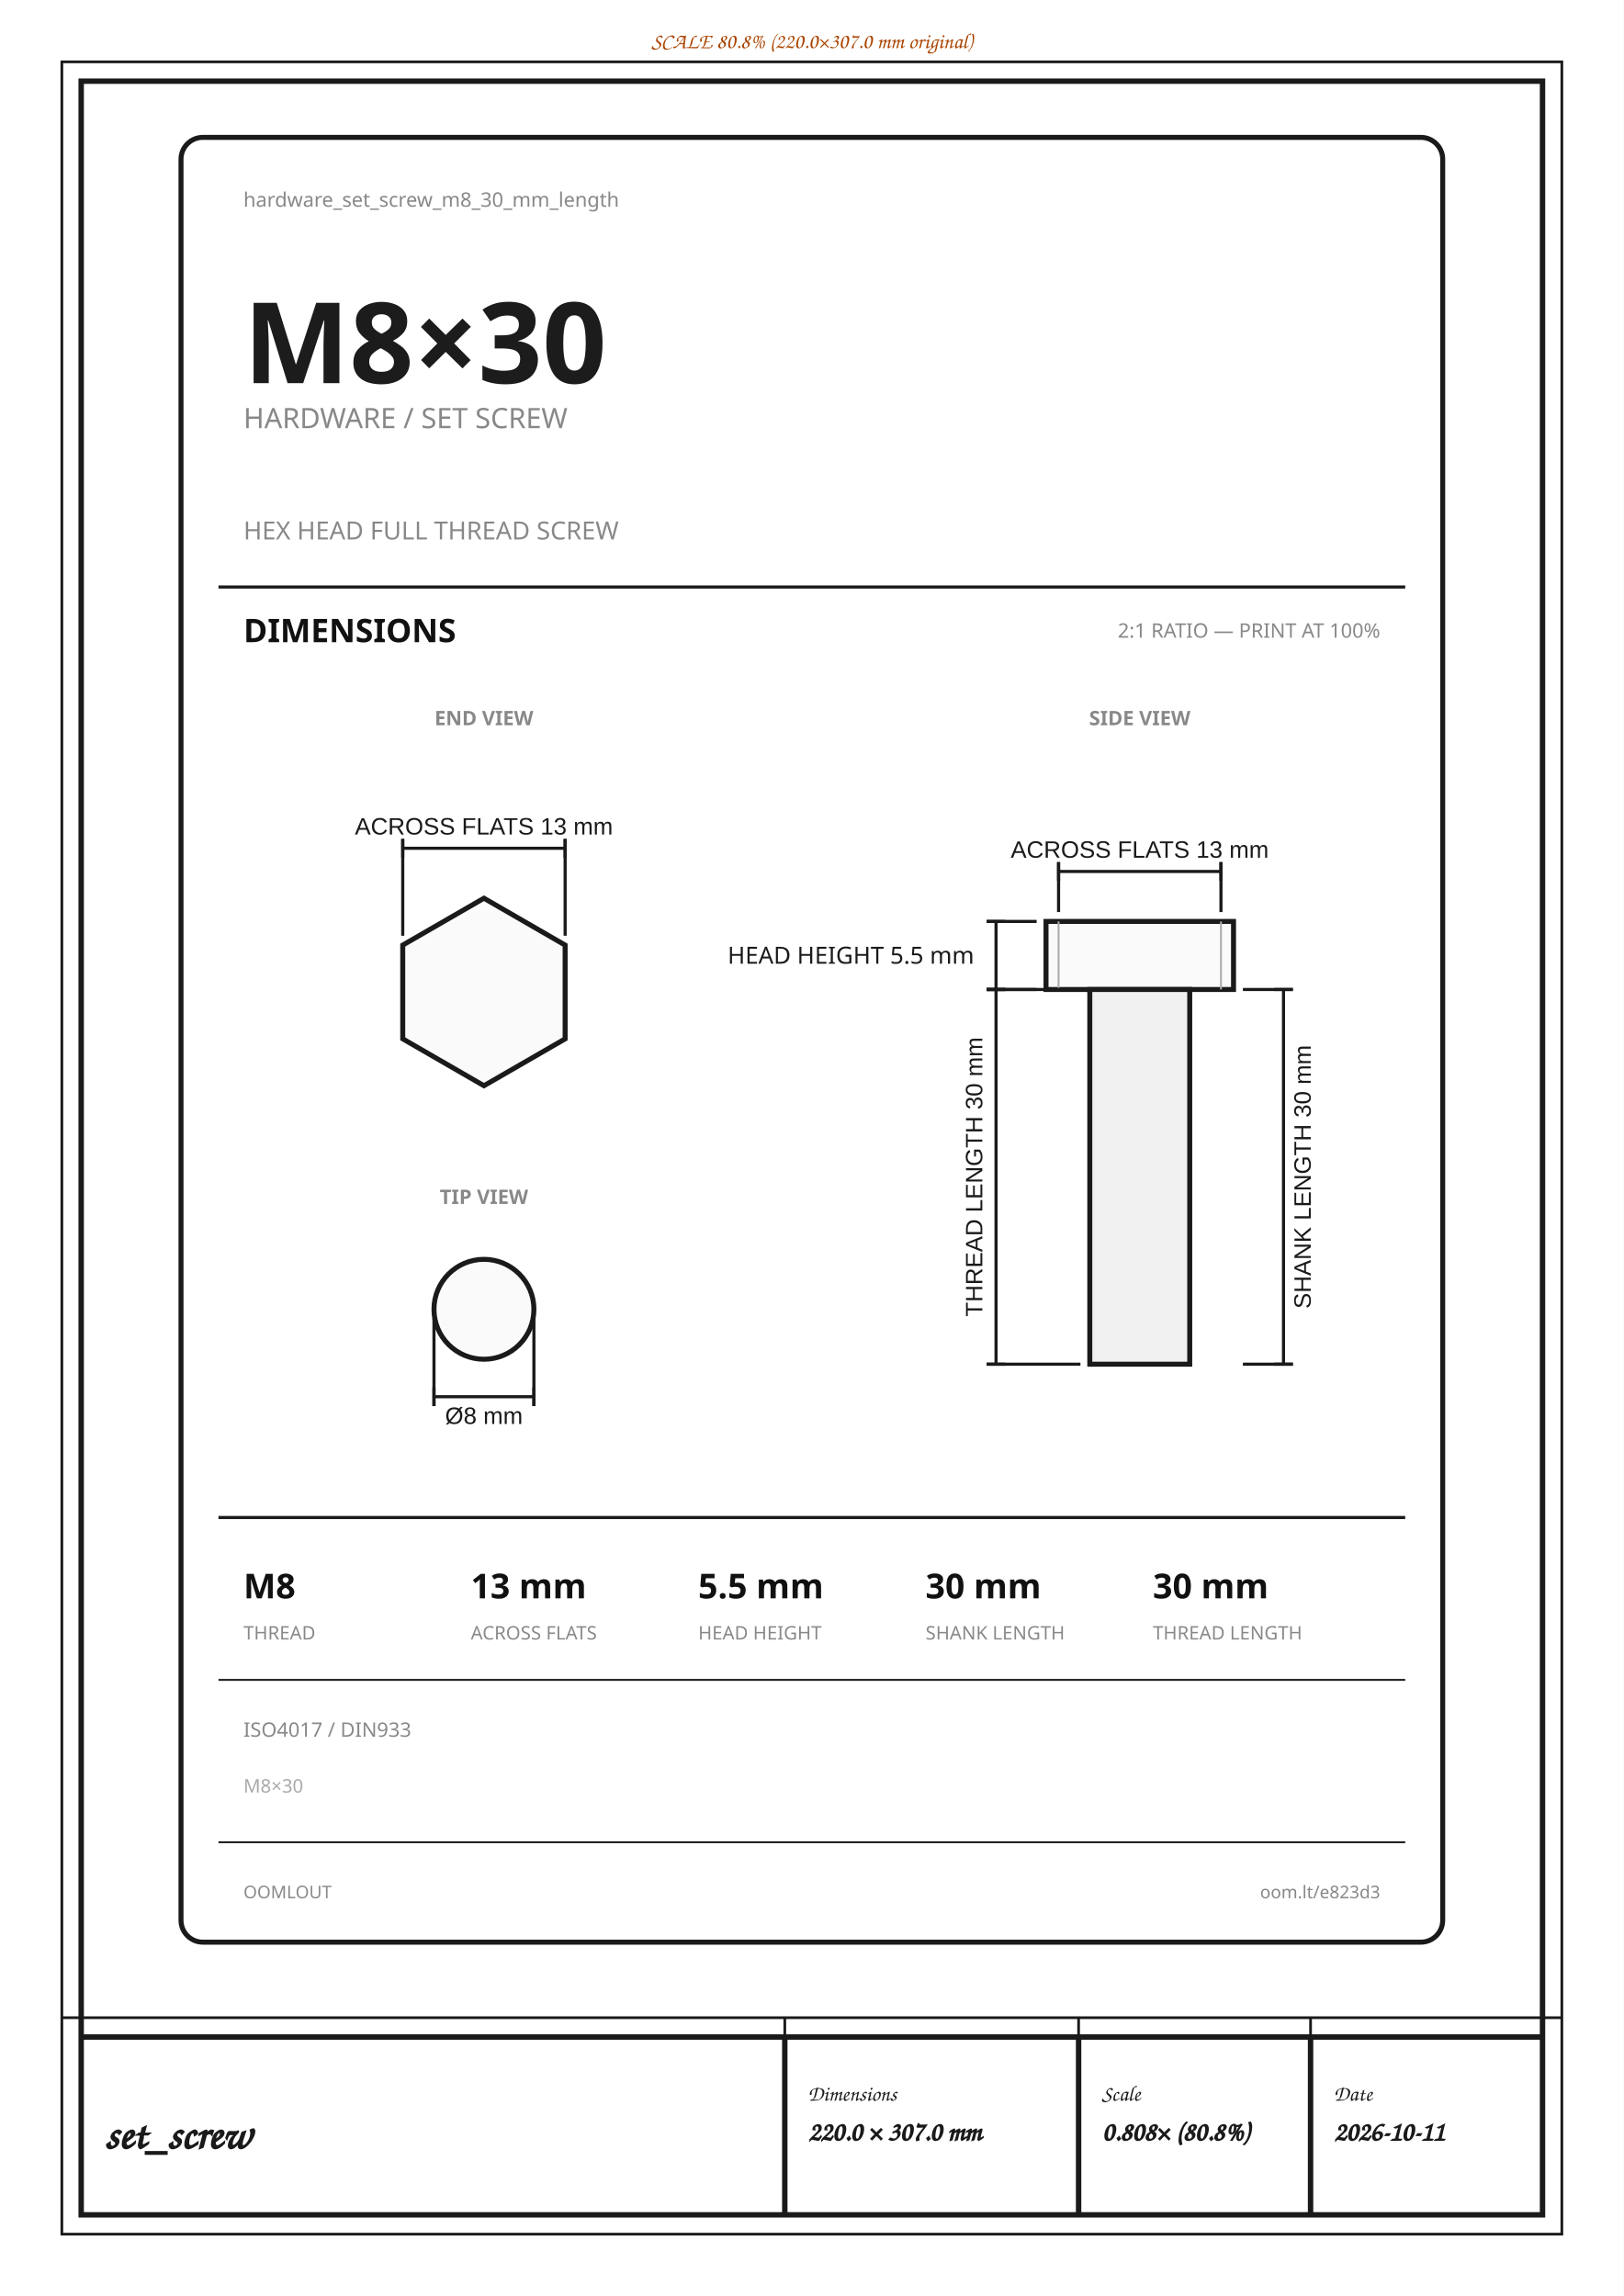
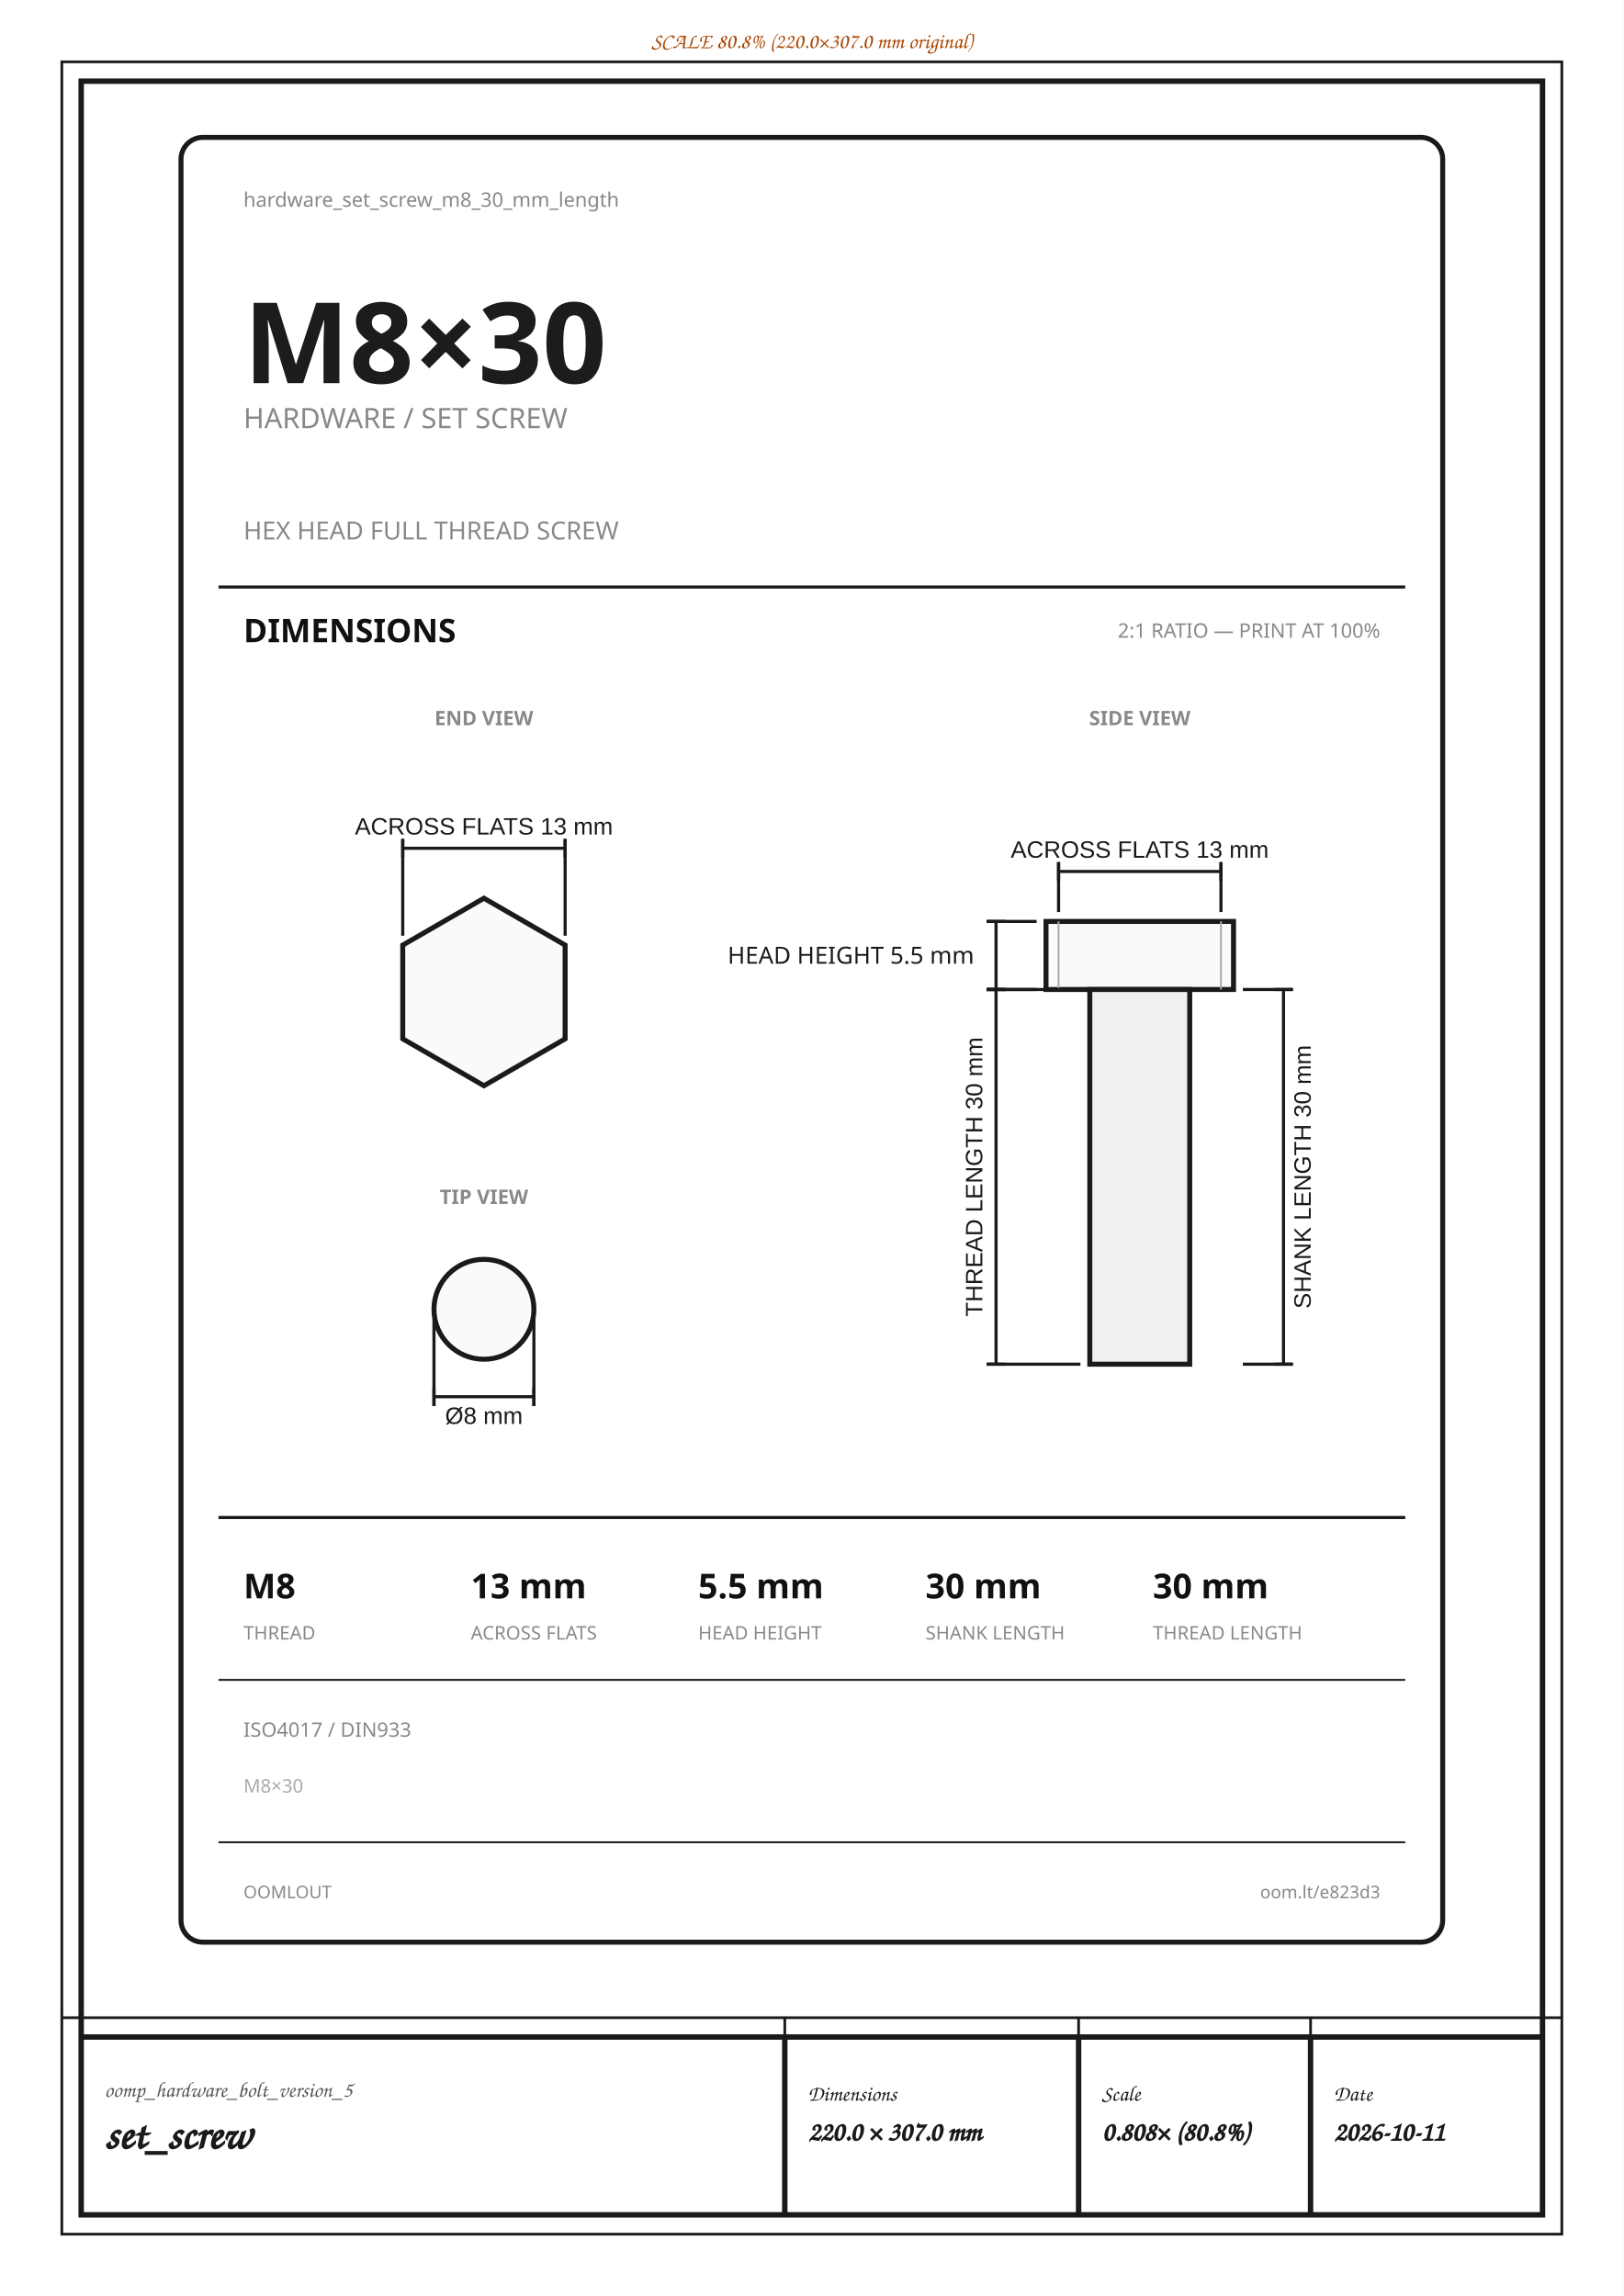
<svg xmlns="http://www.w3.org/2000/svg" width="210mm" height="297mm" viewBox="0 0 210 297">
  <rect x="0" y="0" width="210" height="297" fill="white" stroke="none" />
  <rect x="8" y="8" width="194" height="281" fill="none" stroke="#1A1A1A" stroke-width="0.35" />
  <rect x="10.5" y="10.5" width="189" height="276" fill="none" stroke="#1A1A1A" stroke-width="0.7" />
  <line x1="8" y1="261" x2="202" y2="261" stroke="#1A1A1A" stroke-width="0.35" />
  <line x1="10.5" y1="263.5" x2="199.5" y2="263.5" stroke="#1A1A1A" stroke-width="0.7" />
  <line x1="101.5" y1="261" x2="101.5" y2="286.5" stroke="#1A1A1A" stroke-width="0.35" />
  <line x1="101.5" y1="263.5" x2="101.5" y2="286.5" stroke="#1A1A1A" stroke-width="0.7" />
  <line x1="139.5" y1="261" x2="139.5" y2="286.5" stroke="#1A1A1A" stroke-width="0.35" />
  <line x1="139.5" y1="263.5" x2="139.5" y2="286.5" stroke="#1A1A1A" stroke-width="0.7" />
  <line x1="169.5" y1="261" x2="169.5" y2="286.5" stroke="#1A1A1A" stroke-width="0.35" />
  <line x1="169.5" y1="263.5" x2="169.5" y2="286.5" stroke="#1A1A1A" stroke-width="0.7" />
+   <text x="13.5" y="270.5" font-family="Swis721 Blk BT, comic sans ms" font-size="2.8" font-weight="normal" text-anchor="start" dominant-baseline="middle" fill="#555555" textLength="85" lengthAdjust="spacingAndGlyphs">oomp_hardware_bolt_version_5</text>
  <text x="13.5" y="276.5" font-family="Swis721 Blk BT, comic sans ms" font-size="5.5" font-weight="bold" text-anchor="start" dominant-baseline="middle" fill="#1A1A1A" textLength="85" lengthAdjust="spacingAndGlyphs">set_screw</text>
  <text x="104.5" y="271" font-family="Swis721 Blk BT, comic sans ms" font-size="2.8" font-weight="normal" text-anchor="start" dominant-baseline="middle" fill="#1A1A1A">Dimensions</text>
  <text x="104.5" y="276" font-family="Swis721 Blk BT, comic sans ms" font-size="3.5" font-weight="bold" text-anchor="start" dominant-baseline="middle" fill="#1A1A1A">220.0 × 307.0 mm</text>
  <text x="142.5" y="271" font-family="Swis721 Blk BT, comic sans ms" font-size="2.8" font-weight="normal" text-anchor="start" dominant-baseline="middle" fill="#1A1A1A">Scale</text>
  <text x="142.5" y="276" font-family="Swis721 Blk BT, comic sans ms" font-size="3.5" font-weight="bold" text-anchor="start" dominant-baseline="middle" fill="#1A1A1A">0.808× (80.8%)</text>
  <text x="172.5" y="271" font-family="Swis721 Blk BT, comic sans ms" font-size="2.8" font-weight="normal" text-anchor="start" dominant-baseline="middle" fill="#1A1A1A">Date</text>
  <text x="172.5" y="276" font-family="Swis721 Blk BT, comic sans ms" font-size="3.5" font-weight="bold" text-anchor="start" dominant-baseline="middle" fill="#1A1A1A">2026-10-11</text>
  <text x="105" y="5.5" font-family="Swis721 Blk BT, comic sans ms" font-size="2.8" font-weight="normal" text-anchor="middle" dominant-baseline="middle" fill="#AA4400">SCALE 80.8%  (220.0×307.0 mm original)</text>
  <g transform="translate(16.1401,10.5) scale(0.807818)">
    <rect x="5" y="5" width="210" height="297" fill="#ffffff" stroke="none" />
    <rect x="9" y="9" width="202" height="289" rx="3.5" ry="3.5" fill="none" stroke="#1A1A1A" stroke-width="0.8" />
    <text x="19" y="19" font-family="sans-serif" font-size="3.2" text-anchor="start" dominant-baseline="middle" fill="#888888">hardware_set_screw_m8_30_mm_length</text>
    <text x="19" y="42" font-family="sans-serif" font-size="18" font-weight="bold" text-anchor="start" dominant-baseline="middle" fill="#1C1C1C">M8×30</text>
    <text x="19" y="54" font-family="sans-serif" font-size="4.5" text-anchor="start" dominant-baseline="middle" fill="#888888">HARDWARE / SET SCREW</text>
    <text x="19" y="72" font-family="sans-serif" font-size="4" text-anchor="start" dominant-baseline="middle" fill="#888888">HEX HEAD FULL THREAD SCREW</text>
    <line x1="15" y1="81" x2="205" y2="81" fill="#333333" stroke="#1A1A1A" stroke-width="0.5" />
    <text x="19" y="88" font-family="sans-serif" font-size="5.2" font-weight="bold" text-anchor="start" dominant-baseline="middle" fill="#111111">DIMENSIONS</text>
    <text x="201" y="88" font-family="sans-serif" font-size="3.2" text-anchor="end" dominant-baseline="middle" fill="#888888">2:1 RATIO  —  PRINT AT 100%</text>
    <text x="57.5" y="102" font-family="sans-serif" font-size="3.2" font-weight="bold" text-anchor="middle" dominant-baseline="middle" fill="#888888">END VIEW</text>
    <text x="162.5" y="102" font-family="sans-serif" font-size="3.2" font-weight="bold" text-anchor="middle" dominant-baseline="middle" fill="#888888">SIDE VIEW</text>
    <polygon points="57.5,130.836 44.5,138.342 44.5,153.353 57.5,160.858 70.5,153.353 70.5,138.342" fill="#FAFAFA" stroke="#1A1A1A" stroke-width="0.8" />
    <line x1="44.5" y1="136.842" x2="44.5" y2="121.336" fill="#1A1A1A" stroke="#1A1A1A" stroke-width="0.5" />
    <line x1="70.5" y1="136.842" x2="70.5" y2="121.336" fill="#1A1A1A" stroke="#1A1A1A" stroke-width="0.5" />
    <line x1="44.5" y1="122.836" x2="70.5" y2="122.836" fill="#1A1A1A" stroke="#1A1A1A" stroke-width="0.5" />
    <line x1="44.5" y1="124.336" x2="44.5" y2="121.336" fill="#1A1A1A" stroke="#1A1A1A" stroke-width="0.5" />
    <line x1="70.5" y1="124.336" x2="70.5" y2="121.336" fill="#1A1A1A" stroke="#1A1A1A" stroke-width="0.5" />
    <text x="57.5" y="119.556" font-family="Arial, Helvetica, sans-serif" font-size="3.8" text-anchor="middle" dominant-baseline="middle" fill="#1A1A1A">ACROSS FLATS  13 mm</text>
    <text x="57.5" y="178.658" font-family="sans-serif" font-size="3.2" font-weight="bold" text-anchor="middle" dominant-baseline="middle" fill="#888888">TIP VIEW</text>
    <circle cx="57.5" cy="196.658" r="8" fill="#FAFAFA" stroke="#1A1A1A" stroke-width="0.8" />
    <line x1="49.5" y1="198.158" x2="49.5" y2="212.158" fill="#1A1A1A" stroke="#1A1A1A" stroke-width="0.5" />
    <line x1="65.5" y1="198.158" x2="65.5" y2="212.158" fill="#1A1A1A" stroke="#1A1A1A" stroke-width="0.5" />
    <line x1="49.5" y1="210.658" x2="65.5" y2="210.658" fill="#1A1A1A" stroke="#1A1A1A" stroke-width="0.5" />
    <line x1="49.5" y1="212.158" x2="49.5" y2="209.158" fill="#1A1A1A" stroke="#1A1A1A" stroke-width="0.5" />
    <line x1="65.5" y1="212.158" x2="65.5" y2="209.158" fill="#1A1A1A" stroke="#1A1A1A" stroke-width="0.5" />
    <text x="57.5" y="213.938" font-family="Arial, Helvetica, sans-serif" font-size="3.8" text-anchor="middle" dominant-baseline="middle" fill="#1A1A1A">Ø8 mm</text>
    <rect x="147.489" y="134.55" width="30.022" height="10.9" fill="#FAFAFA" stroke="#1A1A1A" stroke-width="0.8" />
    <line x1="149.5" y1="145.45" x2="149.5" y2="134.55" fill="#333333" stroke="#AAAAAA" stroke-width="0.3" />
    <line x1="175.5" y1="145.45" x2="175.5" y2="134.55" fill="#333333" stroke="#AAAAAA" stroke-width="0.3" />
    <rect x="154.5" y="145.45" width="16" height="60" fill="#F0F0F0" stroke="#1A1A1A" stroke-width="0.8" />
    <line x1="149.5" y1="133.05" x2="149.5" y2="125.05" fill="#1A1A1A" stroke="#1A1A1A" stroke-width="0.5" />
    <line x1="175.5" y1="133.05" x2="175.5" y2="125.05" fill="#1A1A1A" stroke="#1A1A1A" stroke-width="0.5" />
    <line x1="149.5" y1="126.55" x2="175.5" y2="126.55" fill="#1A1A1A" stroke="#1A1A1A" stroke-width="0.5" />
    <line x1="149.5" y1="128.05" x2="149.5" y2="125.05" fill="#1A1A1A" stroke="#1A1A1A" stroke-width="0.5" />
    <line x1="175.5" y1="128.05" x2="175.5" y2="125.05" fill="#1A1A1A" stroke="#1A1A1A" stroke-width="0.5" />
    <text x="162.5" y="123.27" font-family="Arial, Helvetica, sans-serif" font-size="3.8" text-anchor="middle" dominant-baseline="middle" fill="#1A1A1A">ACROSS FLATS  13 mm</text>
    <line x1="145.989" y1="145.45" x2="137.989" y2="145.45" fill="#333333" stroke="#1A1A1A" stroke-width="0.5" />
    <line x1="137.989" y1="145.45" x2="140.989" y2="145.45" fill="#333333" stroke="#1A1A1A" stroke-width="0.5" />
    <line x1="145.989" y1="134.55" x2="137.989" y2="134.55" fill="#333333" stroke="#1A1A1A" stroke-width="0.5" />
    <line x1="137.989" y1="134.55" x2="140.989" y2="134.55" fill="#333333" stroke="#1A1A1A" stroke-width="0.5" />
    <line x1="139.489" y1="145.45" x2="139.489" y2="134.55" fill="#333333" stroke="#1A1A1A" stroke-width="0.5" />
    <text x="135.989" y="140" font-family="sans-serif" font-size="3.8" text-anchor="end" dominant-baseline="middle" fill="#1A1A1A">HEAD HEIGHT  5.5 mm</text>
    <line x1="179.011" y1="205.45" x2="187.011" y2="205.45" fill="#1A1A1A" stroke="#1A1A1A" stroke-width="0.5" />
    <line x1="179.011" y1="145.45" x2="187.011" y2="145.45" fill="#1A1A1A" stroke="#1A1A1A" stroke-width="0.5" />
    <line x1="185.511" y1="205.45" x2="185.511" y2="145.45" fill="#1A1A1A" stroke="#1A1A1A" stroke-width="0.5" />
    <line x1="184.011" y1="205.45" x2="187.011" y2="205.45" fill="#1A1A1A" stroke="#1A1A1A" stroke-width="0.5" />
    <line x1="184.011" y1="145.45" x2="187.011" y2="145.45" fill="#1A1A1A" stroke="#1A1A1A" stroke-width="0.5" />
    <text x="188.791" y="175.45" font-family="Arial, Helvetica, sans-serif" font-size="3.8" text-anchor="middle" dominant-baseline="middle" fill="#1A1A1A" transform="rotate(-90.000,188.7911,175.45)">SHANK LENGTH  30 mm</text>
    <line x1="153" y1="205.45" x2="137.989" y2="205.45" fill="#1A1A1A" stroke="#1A1A1A" stroke-width="0.5" />
    <line x1="153" y1="145.45" x2="137.989" y2="145.45" fill="#1A1A1A" stroke="#1A1A1A" stroke-width="0.5" />
    <line x1="139.489" y1="205.45" x2="139.489" y2="145.45" fill="#1A1A1A" stroke="#1A1A1A" stroke-width="0.5" />
    <line x1="137.989" y1="205.45" x2="140.989" y2="205.45" fill="#1A1A1A" stroke="#1A1A1A" stroke-width="0.5" />
    <line x1="137.989" y1="145.45" x2="140.989" y2="145.45" fill="#1A1A1A" stroke="#1A1A1A" stroke-width="0.5" />
    <text x="136.209" y="175.45" font-family="Arial, Helvetica, sans-serif" font-size="3.8" text-anchor="middle" dominant-baseline="middle" fill="#1A1A1A" transform="rotate(-90.000,136.2089,175.45)">THREAD LENGTH  30 mm</text>
    <line x1="15" y1="230" x2="205" y2="230" fill="#333333" stroke="#1A1A1A" stroke-width="0.5" />
    <text x="19" y="241" font-family="sans-serif" font-size="5.5" font-weight="bold" text-anchor="start" dominant-baseline="middle" fill="#111111">M8</text>
    <text x="19" y="248.5" font-family="sans-serif" font-size="3" text-anchor="start" dominant-baseline="middle" fill="#888888">THREAD</text>
    <text x="55.4" y="241" font-family="sans-serif" font-size="5.5" font-weight="bold" text-anchor="start" dominant-baseline="middle" fill="#111111">13 mm</text>
    <text x="55.4" y="248.5" font-family="sans-serif" font-size="3" text-anchor="start" dominant-baseline="middle" fill="#888888">ACROSS FLATS</text>
    <text x="91.8" y="241" font-family="sans-serif" font-size="5.5" font-weight="bold" text-anchor="start" dominant-baseline="middle" fill="#111111">5.5 mm</text>
    <text x="91.8" y="248.5" font-family="sans-serif" font-size="3" text-anchor="start" dominant-baseline="middle" fill="#888888">HEAD HEIGHT</text>
    <text x="128.2" y="241" font-family="sans-serif" font-size="5.5" font-weight="bold" text-anchor="start" dominant-baseline="middle" fill="#111111">30 mm</text>
    <text x="128.2" y="248.5" font-family="sans-serif" font-size="3" text-anchor="start" dominant-baseline="middle" fill="#888888">SHANK LENGTH</text>
    <text x="164.6" y="241" font-family="sans-serif" font-size="5.5" font-weight="bold" text-anchor="start" dominant-baseline="middle" fill="#111111">30 mm</text>
    <text x="164.6" y="248.5" font-family="sans-serif" font-size="3" text-anchor="start" dominant-baseline="middle" fill="#888888">THREAD LENGTH</text>
    <line x1="15" y1="256" x2="205" y2="256" fill="#333333" stroke="#1A1A1A" stroke-width="0.3" />
    <text x="19" y="264" font-family="sans-serif" font-size="3.2" text-anchor="start" dominant-baseline="middle" fill="#888888">ISO4017 / DIN933</text>
    <text x="19" y="273" font-family="sans-serif" font-size="3" text-anchor="start" dominant-baseline="middle" fill="#aaaaaa">M8×30</text>
    <line x1="15" y1="282" x2="205" y2="282" fill="#333333" stroke="#1A1A1A" stroke-width="0.3" />
    <text x="19" y="290" font-family="sans-serif" font-size="2.8" text-anchor="start" dominant-baseline="middle" fill="#888888">OOMLOUT</text>
    <text x="201" y="290" font-family="sans-serif" font-size="2.8" text-anchor="end" dominant-baseline="middle" fill="#888888">oom.lt/e823d3</text>
  </g>
</svg>
